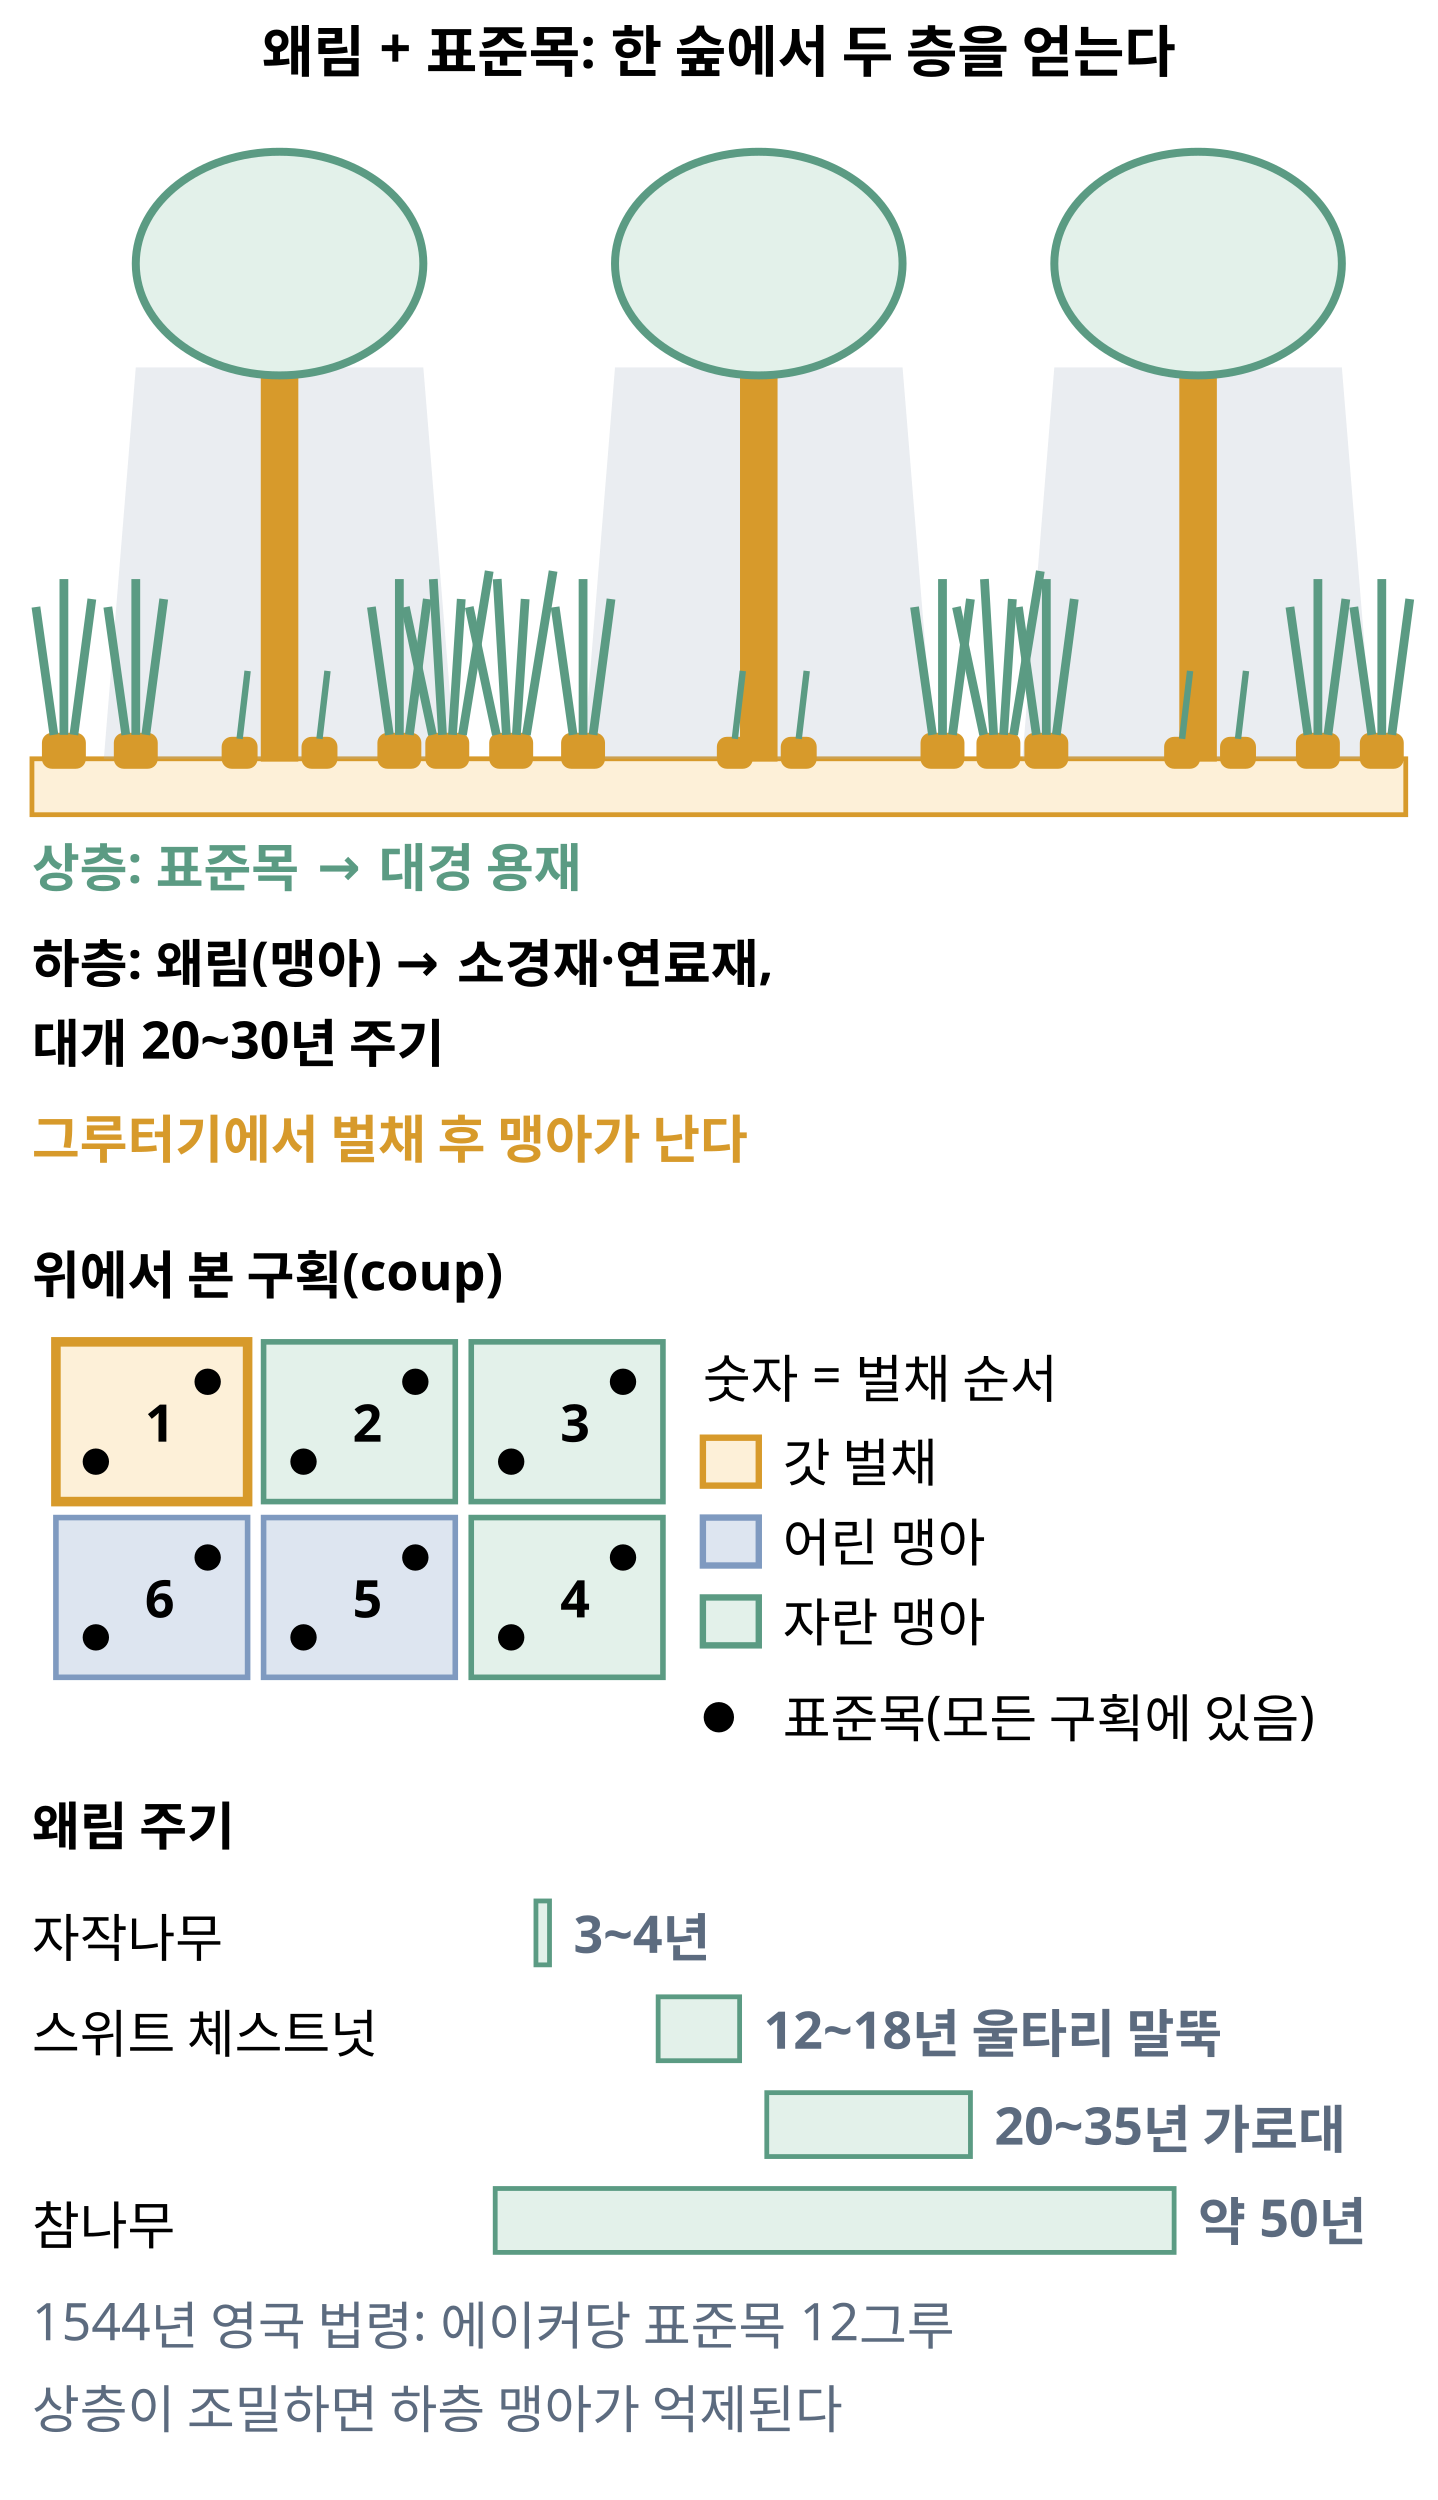
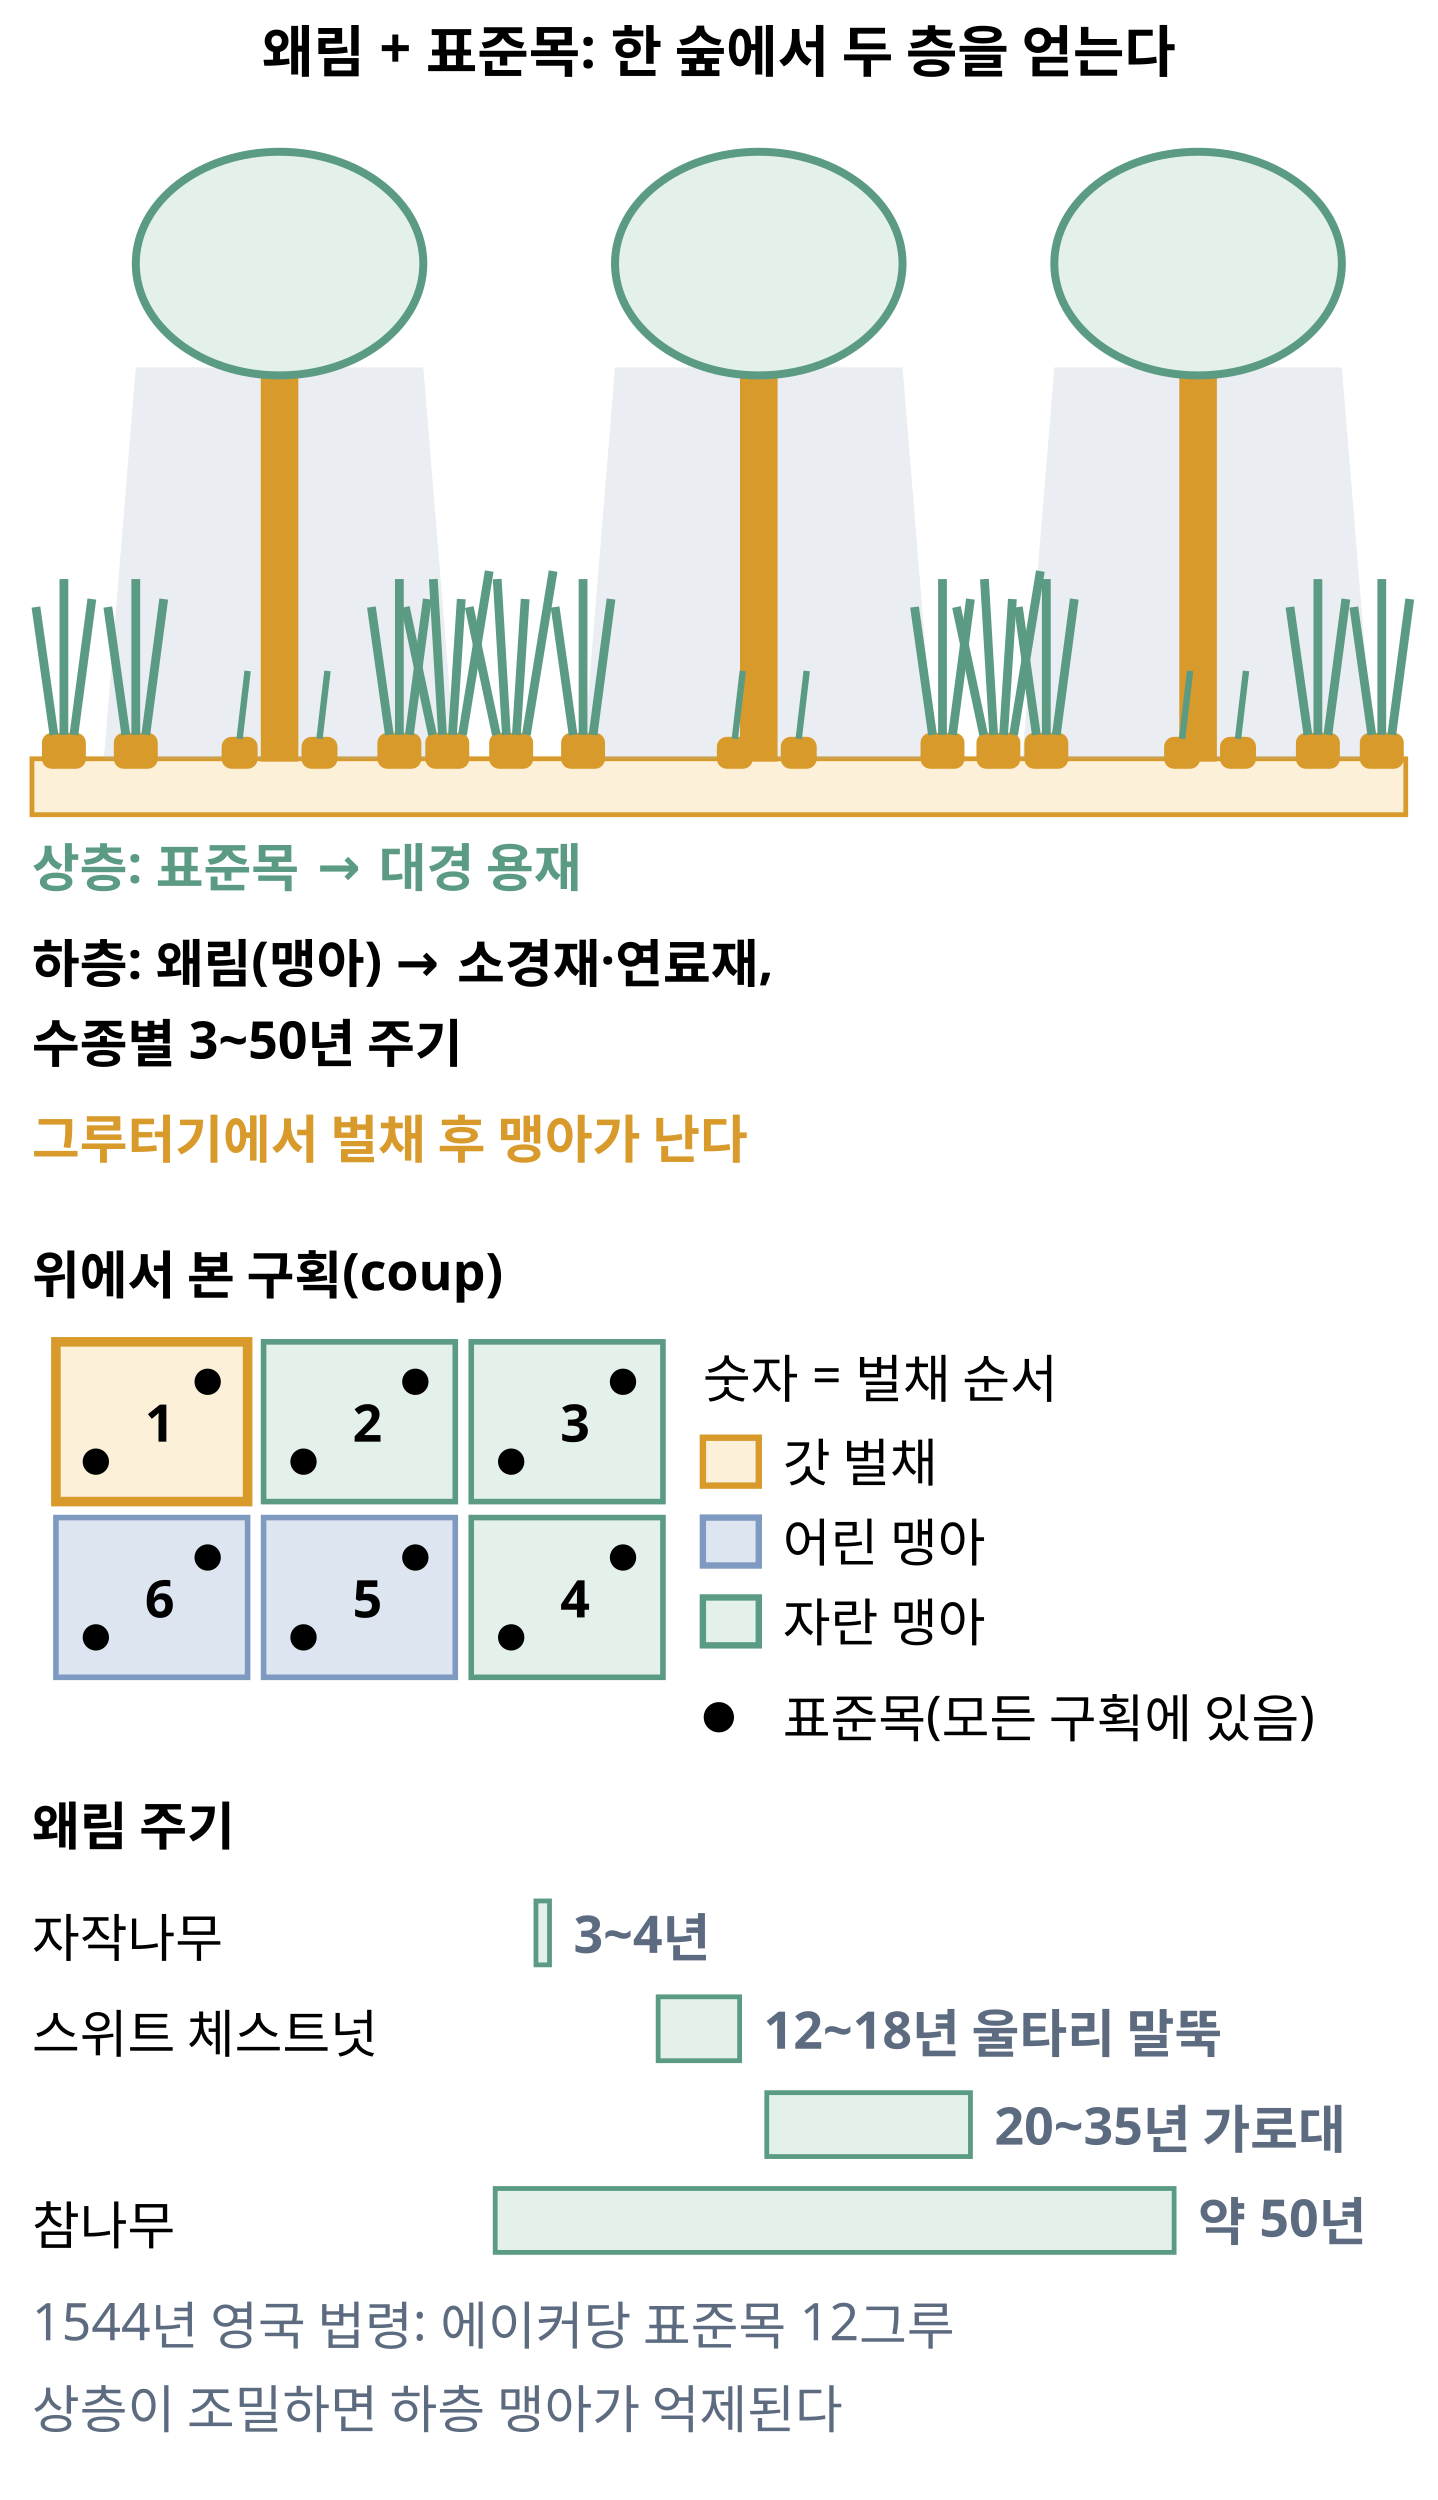
<svg xmlns="http://www.w3.org/2000/svg" class="si si-illus" viewBox="0 0 360 626" style="max-width:360px;color:var(--si-ink,var(--text,#1f2328))" role="img" aria-labelledby="coppice-with-standards-t" font-family="'Pretendard','Noto Sans KR','Apple SD Gothic Neo',sans-serif" font-size="13" fill="currentColor">
  <defs />
  <text x="180" y="18" text-anchor="middle" font-size="14" font-weight="700">왜림 + 표준목: 한 숲에서 두 층을 얻는다</text>
  <rect x="8" y="190" width="344" height="14" style="stroke:var(--si-amber-s,#d79a2b);fill:var(--si-amber-f,#fdf0d8)" stroke-width="1.2" />
  <polygon points="34,92 106,92 114,190 26,190" style="stroke:none;fill:var(--si-gray-s,#aab6c6)" stroke-width="1.2" opacity="0.25" />
  <polygon points="154,92 226,92 234,190 146,190" style="stroke:none;fill:var(--si-gray-s,#aab6c6)" stroke-width="1.2" opacity="0.25" />
  <polygon points="264,92 336,92 344,190 256,190" style="stroke:none;fill:var(--si-gray-s,#aab6c6)" stroke-width="1.2" opacity="0.25" />
  <rect x="66" y="86" width="8" height="104" style="stroke:var(--si-amber-s,#d79a2b);fill:var(--si-amber-s,#d79a2b)" stroke-width="1.4" />
  <ellipse cx="70" cy="66" rx="36" ry="28" style="stroke:var(--si-green-s,#5b9b83);fill:var(--si-green-f,#e3f1ea)" stroke-width="2" />
  <rect x="186" y="86" width="8" height="104" style="stroke:var(--si-amber-s,#d79a2b);fill:var(--si-amber-s,#d79a2b)" stroke-width="1.4" />
  <ellipse cx="190" cy="66" rx="36" ry="28" style="stroke:var(--si-green-s,#5b9b83);fill:var(--si-green-f,#e3f1ea)" stroke-width="2" />
  <rect x="296" y="86" width="8" height="104" style="stroke:var(--si-amber-s,#d79a2b);fill:var(--si-amber-s,#d79a2b)" stroke-width="1.4" />
  <ellipse cx="300" cy="66" rx="36" ry="28" style="stroke:var(--si-green-s,#5b9b83);fill:var(--si-green-f,#e3f1ea)" stroke-width="2" />
  <rect x="11" y="184" width="10" height="8" rx="2" style="stroke:var(--si-amber-s,#d79a2b);fill:var(--si-amber-s,#d79a2b)" stroke-width="1" />
  <polyline points="13.5,184 9,152" style="stroke:var(--si-green-s,#5b9b83);fill:none" stroke-width="2.2" />
  <polyline points="16,184 16,145" style="stroke:var(--si-green-s,#5b9b83);fill:none" stroke-width="2.2" />
  <polyline points="18.5,184 23,150" style="stroke:var(--si-green-s,#5b9b83);fill:none" stroke-width="2.2" />
  <rect x="29" y="184" width="10" height="8" rx="2" style="stroke:var(--si-amber-s,#d79a2b);fill:var(--si-amber-s,#d79a2b)" stroke-width="1" />
  <polyline points="31.5,184 27,152" style="stroke:var(--si-green-s,#5b9b83);fill:none" stroke-width="2.2" />
  <polyline points="34,184 34,145" style="stroke:var(--si-green-s,#5b9b83);fill:none" stroke-width="2.2" />
  <polyline points="36.5,184 41,150" style="stroke:var(--si-green-s,#5b9b83);fill:none" stroke-width="2.2" />
  <rect x="107" y="184" width="10" height="8" rx="2" style="stroke:var(--si-amber-s,#d79a2b);fill:var(--si-amber-s,#d79a2b)" stroke-width="1" />
  <polyline points="108.3,184 101.5,152" style="stroke:var(--si-green-s,#5b9b83);fill:none" stroke-width="2.2" />
  <polyline points="110.8,184 108.5,145" style="stroke:var(--si-green-s,#5b9b83);fill:none" stroke-width="2.2" />
  <polyline points="113.3,184 115.5,150" style="stroke:var(--si-green-s,#5b9b83);fill:none" stroke-width="2.2" />
  <polyline points="115.8,184 122.5,143" style="stroke:var(--si-green-s,#5b9b83);fill:none" stroke-width="2.2" />
  <rect x="123" y="184" width="10" height="8" rx="2" style="stroke:var(--si-amber-s,#d79a2b);fill:var(--si-amber-s,#d79a2b)" stroke-width="1" />
  <polyline points="124.3,184 117.5,152" style="stroke:var(--si-green-s,#5b9b83);fill:none" stroke-width="2.2" />
  <polyline points="126.8,184 124.5,145" style="stroke:var(--si-green-s,#5b9b83);fill:none" stroke-width="2.2" />
  <polyline points="129.3,184 131.5,150" style="stroke:var(--si-green-s,#5b9b83);fill:none" stroke-width="2.2" />
  <polyline points="131.8,184 138.5,143" style="stroke:var(--si-green-s,#5b9b83);fill:none" stroke-width="2.2" />
  <rect x="141" y="184" width="10" height="8" rx="2" style="stroke:var(--si-amber-s,#d79a2b);fill:var(--si-amber-s,#d79a2b)" stroke-width="1" />
  <polyline points="143.5,184 139,152" style="stroke:var(--si-green-s,#5b9b83);fill:none" stroke-width="2.2" />
  <polyline points="146,184 146,145" style="stroke:var(--si-green-s,#5b9b83);fill:none" stroke-width="2.2" />
  <polyline points="148.5,184 153,150" style="stroke:var(--si-green-s,#5b9b83);fill:none" stroke-width="2.2" />
  <rect x="245" y="184" width="10" height="8" rx="2" style="stroke:var(--si-amber-s,#d79a2b);fill:var(--si-amber-s,#d79a2b)" stroke-width="1" />
  <polyline points="246.3,184 239.5,152" style="stroke:var(--si-green-s,#5b9b83);fill:none" stroke-width="2.2" />
  <polyline points="248.8,184 246.5,145" style="stroke:var(--si-green-s,#5b9b83);fill:none" stroke-width="2.2" />
  <polyline points="251.3,184 253.5,150" style="stroke:var(--si-green-s,#5b9b83);fill:none" stroke-width="2.2" />
  <polyline points="253.8,184 260.5,143" style="stroke:var(--si-green-s,#5b9b83);fill:none" stroke-width="2.2" />
  <rect x="257" y="184" width="10" height="8" rx="2" style="stroke:var(--si-amber-s,#d79a2b);fill:var(--si-amber-s,#d79a2b)" stroke-width="1" />
  <polyline points="259.5,184 255,152" style="stroke:var(--si-green-s,#5b9b83);fill:none" stroke-width="2.2" />
  <polyline points="262,184 262,145" style="stroke:var(--si-green-s,#5b9b83);fill:none" stroke-width="2.2" />
  <polyline points="264.5,184 269,150" style="stroke:var(--si-green-s,#5b9b83);fill:none" stroke-width="2.2" />
  <rect x="325" y="184" width="10" height="8" rx="2" style="stroke:var(--si-amber-s,#d79a2b);fill:var(--si-amber-s,#d79a2b)" stroke-width="1" />
  <polyline points="327.5,184 323,152" style="stroke:var(--si-green-s,#5b9b83);fill:none" stroke-width="2.2" />
  <polyline points="330,184 330,145" style="stroke:var(--si-green-s,#5b9b83);fill:none" stroke-width="2.2" />
  <polyline points="332.5,184 337,150" style="stroke:var(--si-green-s,#5b9b83);fill:none" stroke-width="2.2" />
  <rect x="341" y="184" width="10" height="8" rx="2" style="stroke:var(--si-amber-s,#d79a2b);fill:var(--si-amber-s,#d79a2b)" stroke-width="1" />
  <polyline points="343.5,184 339,152" style="stroke:var(--si-green-s,#5b9b83);fill:none" stroke-width="2.2" />
  <polyline points="346,184 346,145" style="stroke:var(--si-green-s,#5b9b83);fill:none" stroke-width="2.2" />
  <polyline points="348.5,184 353,150" style="stroke:var(--si-green-s,#5b9b83);fill:none" stroke-width="2.2" />
  <rect x="95" y="184" width="10" height="8" rx="2" style="stroke:var(--si-amber-s,#d79a2b);fill:var(--si-amber-s,#d79a2b)" stroke-width="1" />
  <polyline points="97.5,184 93,152" style="stroke:var(--si-green-s,#5b9b83);fill:none" stroke-width="2.2" />
  <polyline points="100,184 100,145" style="stroke:var(--si-green-s,#5b9b83);fill:none" stroke-width="2.2" />
  <polyline points="102.5,184 107,150" style="stroke:var(--si-green-s,#5b9b83);fill:none" stroke-width="2.2" />
  <rect x="231" y="184" width="10" height="8" rx="2" style="stroke:var(--si-amber-s,#d79a2b);fill:var(--si-amber-s,#d79a2b)" stroke-width="1" />
  <polyline points="233.5,184 229,152" style="stroke:var(--si-green-s,#5b9b83);fill:none" stroke-width="2.2" />
  <polyline points="236,184 236,145" style="stroke:var(--si-green-s,#5b9b83);fill:none" stroke-width="2.2" />
  <polyline points="238.5,184 243,150" style="stroke:var(--si-green-s,#5b9b83);fill:none" stroke-width="2.2" />
  <rect x="56" y="185" width="8" height="7" rx="2" style="stroke:var(--si-amber-s,#d79a2b);fill:var(--si-amber-s,#d79a2b)" stroke-width="1" />
  <polyline points="60,185 62,168" style="stroke:var(--si-green-s,#5b9b83);fill:none" stroke-width="1.6" />
  <rect x="76" y="185" width="8" height="7" rx="2" style="stroke:var(--si-amber-s,#d79a2b);fill:var(--si-amber-s,#d79a2b)" stroke-width="1" />
  <polyline points="80,185 82,168" style="stroke:var(--si-green-s,#5b9b83);fill:none" stroke-width="1.6" />
  <rect x="180" y="185" width="8" height="7" rx="2" style="stroke:var(--si-amber-s,#d79a2b);fill:var(--si-amber-s,#d79a2b)" stroke-width="1" />
  <polyline points="184,185 186,168" style="stroke:var(--si-green-s,#5b9b83);fill:none" stroke-width="1.6" />
  <rect x="196" y="185" width="8" height="7" rx="2" style="stroke:var(--si-amber-s,#d79a2b);fill:var(--si-amber-s,#d79a2b)" stroke-width="1" />
  <polyline points="200,185 202,168" style="stroke:var(--si-green-s,#5b9b83);fill:none" stroke-width="1.6" />
  <rect x="292" y="185" width="8" height="7" rx="2" style="stroke:var(--si-amber-s,#d79a2b);fill:var(--si-amber-s,#d79a2b)" stroke-width="1" />
  <polyline points="296,185 298,168" style="stroke:var(--si-green-s,#5b9b83);fill:none" stroke-width="1.6" />
  <rect x="306" y="185" width="8" height="7" rx="2" style="stroke:var(--si-amber-s,#d79a2b);fill:var(--si-amber-s,#d79a2b)" stroke-width="1" />
  <polyline points="310,185 312,168" style="stroke:var(--si-green-s,#5b9b83);fill:none" stroke-width="1.6" />
  <text x="8" y="222" font-weight="700" style="fill:var(--si-green-s,#5b9b83)">상층: 표준목 → 대경 용재</text>
  <text x="8" y="246" font-weight="700">하층: 왜림(맹아) → 소경재·연료재,</text>
-   <text x="8" y="266" font-weight="700">대개 20~30년 주기</text>
+   <text x="8" y="266" font-weight="700">수종별 3~50년 주기</text>
  <text x="8" y="290" font-weight="700" style="fill:var(--si-amber-s,#d79a2b)">그루터기에서 벌채 후 맹아가 난다</text>
  <text x="8" y="324" font-weight="700">위에서 본 구획(coup)</text>
  <rect x="14" y="336" width="48" height="40" style="stroke:var(--si-amber-s,#d79a2b);fill:var(--si-amber-f,#fdf0d8)" stroke-width="2.4" />
  <circle cx="24" cy="366" r="2.5" style="stroke:currentColor;fill:currentColor" stroke-width="1.6" />
  <circle cx="52" cy="346" r="2.5" style="stroke:currentColor;fill:currentColor" stroke-width="1.6" />
  <text x="40" y="361" text-anchor="middle" font-weight="700">1</text>
  <rect x="66" y="336" width="48" height="40" style="stroke:var(--si-green-s,#5b9b83);fill:var(--si-green-f,#e3f1ea)" stroke-width="1.4" />
  <circle cx="76" cy="366" r="2.5" style="stroke:currentColor;fill:currentColor" stroke-width="1.6" />
  <circle cx="104" cy="346" r="2.5" style="stroke:currentColor;fill:currentColor" stroke-width="1.6" />
  <text x="92" y="361" text-anchor="middle" font-weight="700">2</text>
  <rect x="118" y="336" width="48" height="40" style="stroke:var(--si-green-s,#5b9b83);fill:var(--si-green-f,#e3f1ea)" stroke-width="1.4" />
  <circle cx="128" cy="366" r="2.5" style="stroke:currentColor;fill:currentColor" stroke-width="1.6" />
  <circle cx="156" cy="346" r="2.5" style="stroke:currentColor;fill:currentColor" stroke-width="1.6" />
  <text x="144" y="361" text-anchor="middle" font-weight="700">3</text>
  <rect x="118" y="380" width="48" height="40" style="stroke:var(--si-green-s,#5b9b83);fill:var(--si-green-f,#e3f1ea)" stroke-width="1.4" />
  <circle cx="128" cy="410" r="2.5" style="stroke:currentColor;fill:currentColor" stroke-width="1.6" />
  <circle cx="156" cy="390" r="2.5" style="stroke:currentColor;fill:currentColor" stroke-width="1.6" />
  <text x="144" y="405" text-anchor="middle" font-weight="700">4</text>
  <rect x="66" y="380" width="48" height="40" style="stroke:var(--si-blue-s,#7f9ac0);fill:var(--si-blue-f,#dde5f0)" stroke-width="1.4" />
  <circle cx="76" cy="410" r="2.5" style="stroke:currentColor;fill:currentColor" stroke-width="1.6" />
  <circle cx="104" cy="390" r="2.5" style="stroke:currentColor;fill:currentColor" stroke-width="1.6" />
  <text x="92" y="405" text-anchor="middle" font-weight="700">5</text>
  <rect x="14" y="380" width="48" height="40" style="stroke:var(--si-blue-s,#7f9ac0);fill:var(--si-blue-f,#dde5f0)" stroke-width="1.4" />
  <circle cx="24" cy="410" r="2.5" style="stroke:currentColor;fill:currentColor" stroke-width="1.6" />
  <circle cx="52" cy="390" r="2.5" style="stroke:currentColor;fill:currentColor" stroke-width="1.6" />
  <text x="40" y="405" text-anchor="middle" font-weight="700">6</text>
  <text x="176" y="350">숫자 = 벌채 순서</text>
  <rect x="176" y="360" width="14" height="12" style="stroke:var(--si-amber-s,#d79a2b);fill:var(--si-amber-f,#fdf0d8)" stroke-width="1.6" />
  <text x="196" y="371">갓 벌채</text>
  <rect x="176" y="380" width="14" height="12" style="stroke:var(--si-blue-s,#7f9ac0);fill:var(--si-blue-f,#dde5f0)" stroke-width="1.6" />
  <text x="196" y="391">어린 맹아</text>
  <rect x="176" y="400" width="14" height="12" style="stroke:var(--si-green-s,#5b9b83);fill:var(--si-green-f,#e3f1ea)" stroke-width="1.6" />
  <text x="196" y="411">자란 맹아</text>
  <circle cx="180" cy="430" r="3" style="stroke:currentColor;fill:currentColor" stroke-width="1.6" />
  <text x="196" y="435">표준목(모든 구획에 있음)</text>
  <text x="8" y="462" font-weight="700">왜림 주기</text>
  <text x="8" y="490">자작나무</text>
  <rect x="134.2" y="476" width="3.4" height="16" style="stroke:var(--si-green-s,#5b9b83);fill:var(--si-green-f,#e3f1ea)" stroke-width="1.2" />
  <text x="143.6" y="489" font-weight="700" style="fill:var(--si-general,#5c6b7f)">3~4년</text>
  <text x="8" y="514">스위트 체스트넛</text>
  <rect x="164.8" y="500" width="20.4" height="16" style="stroke:var(--si-green-s,#5b9b83);fill:var(--si-green-f,#e3f1ea)" stroke-width="1.2" />
  <text x="191.2" y="513" font-weight="700" style="fill:var(--si-general,#5c6b7f)">12~18년 울타리 말뚝</text>
  <rect x="192" y="524" width="51" height="16" style="stroke:var(--si-green-s,#5b9b83);fill:var(--si-green-f,#e3f1ea)" stroke-width="1.2" />
  <text x="249" y="537" font-weight="700" style="fill:var(--si-general,#5c6b7f)">20~35년 가로대</text>
  <text x="8" y="562">참나무</text>
  <rect x="124" y="548" width="170" height="16" style="stroke:var(--si-green-s,#5b9b83);fill:var(--si-green-f,#e3f1ea)" stroke-width="1.2" />
  <text x="300" y="561" font-weight="700" style="fill:var(--si-general,#5c6b7f)">약 50년</text>
  <text x="8" y="586" style="fill:var(--si-general,#5c6b7f)">1544년 영국 법령: 에이커당 표준목 12그루</text>
  <text x="8" y="608" style="fill:var(--si-general,#5c6b7f)">상층이 조밀하면 하층 맹아가 억제된다</text>
</svg>
